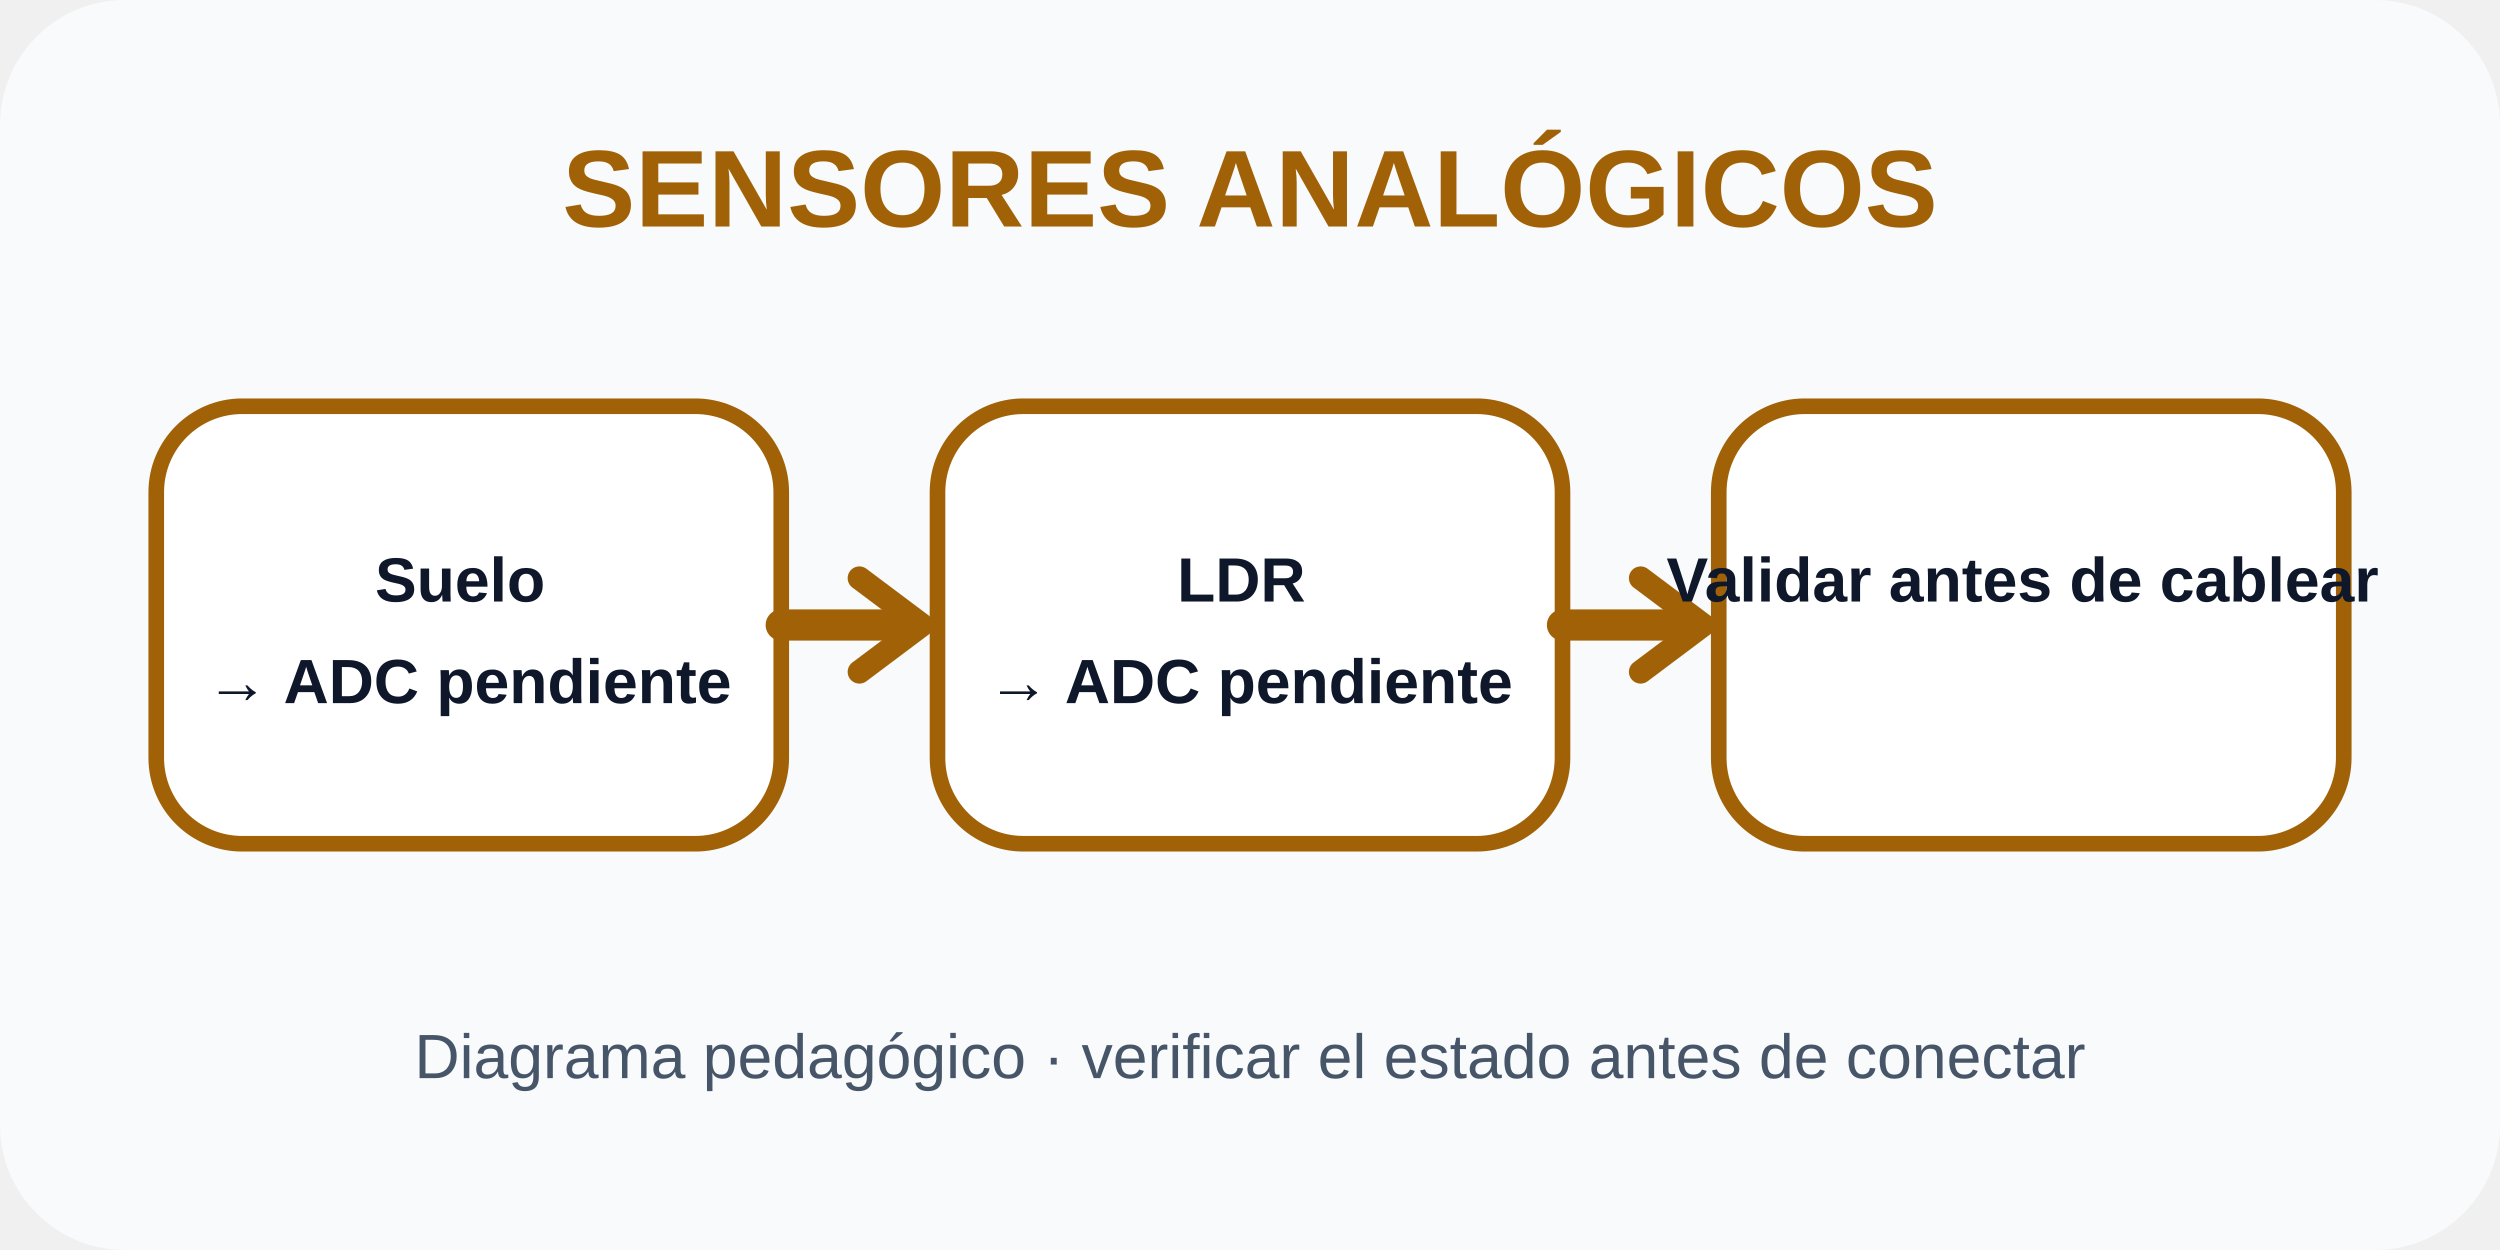
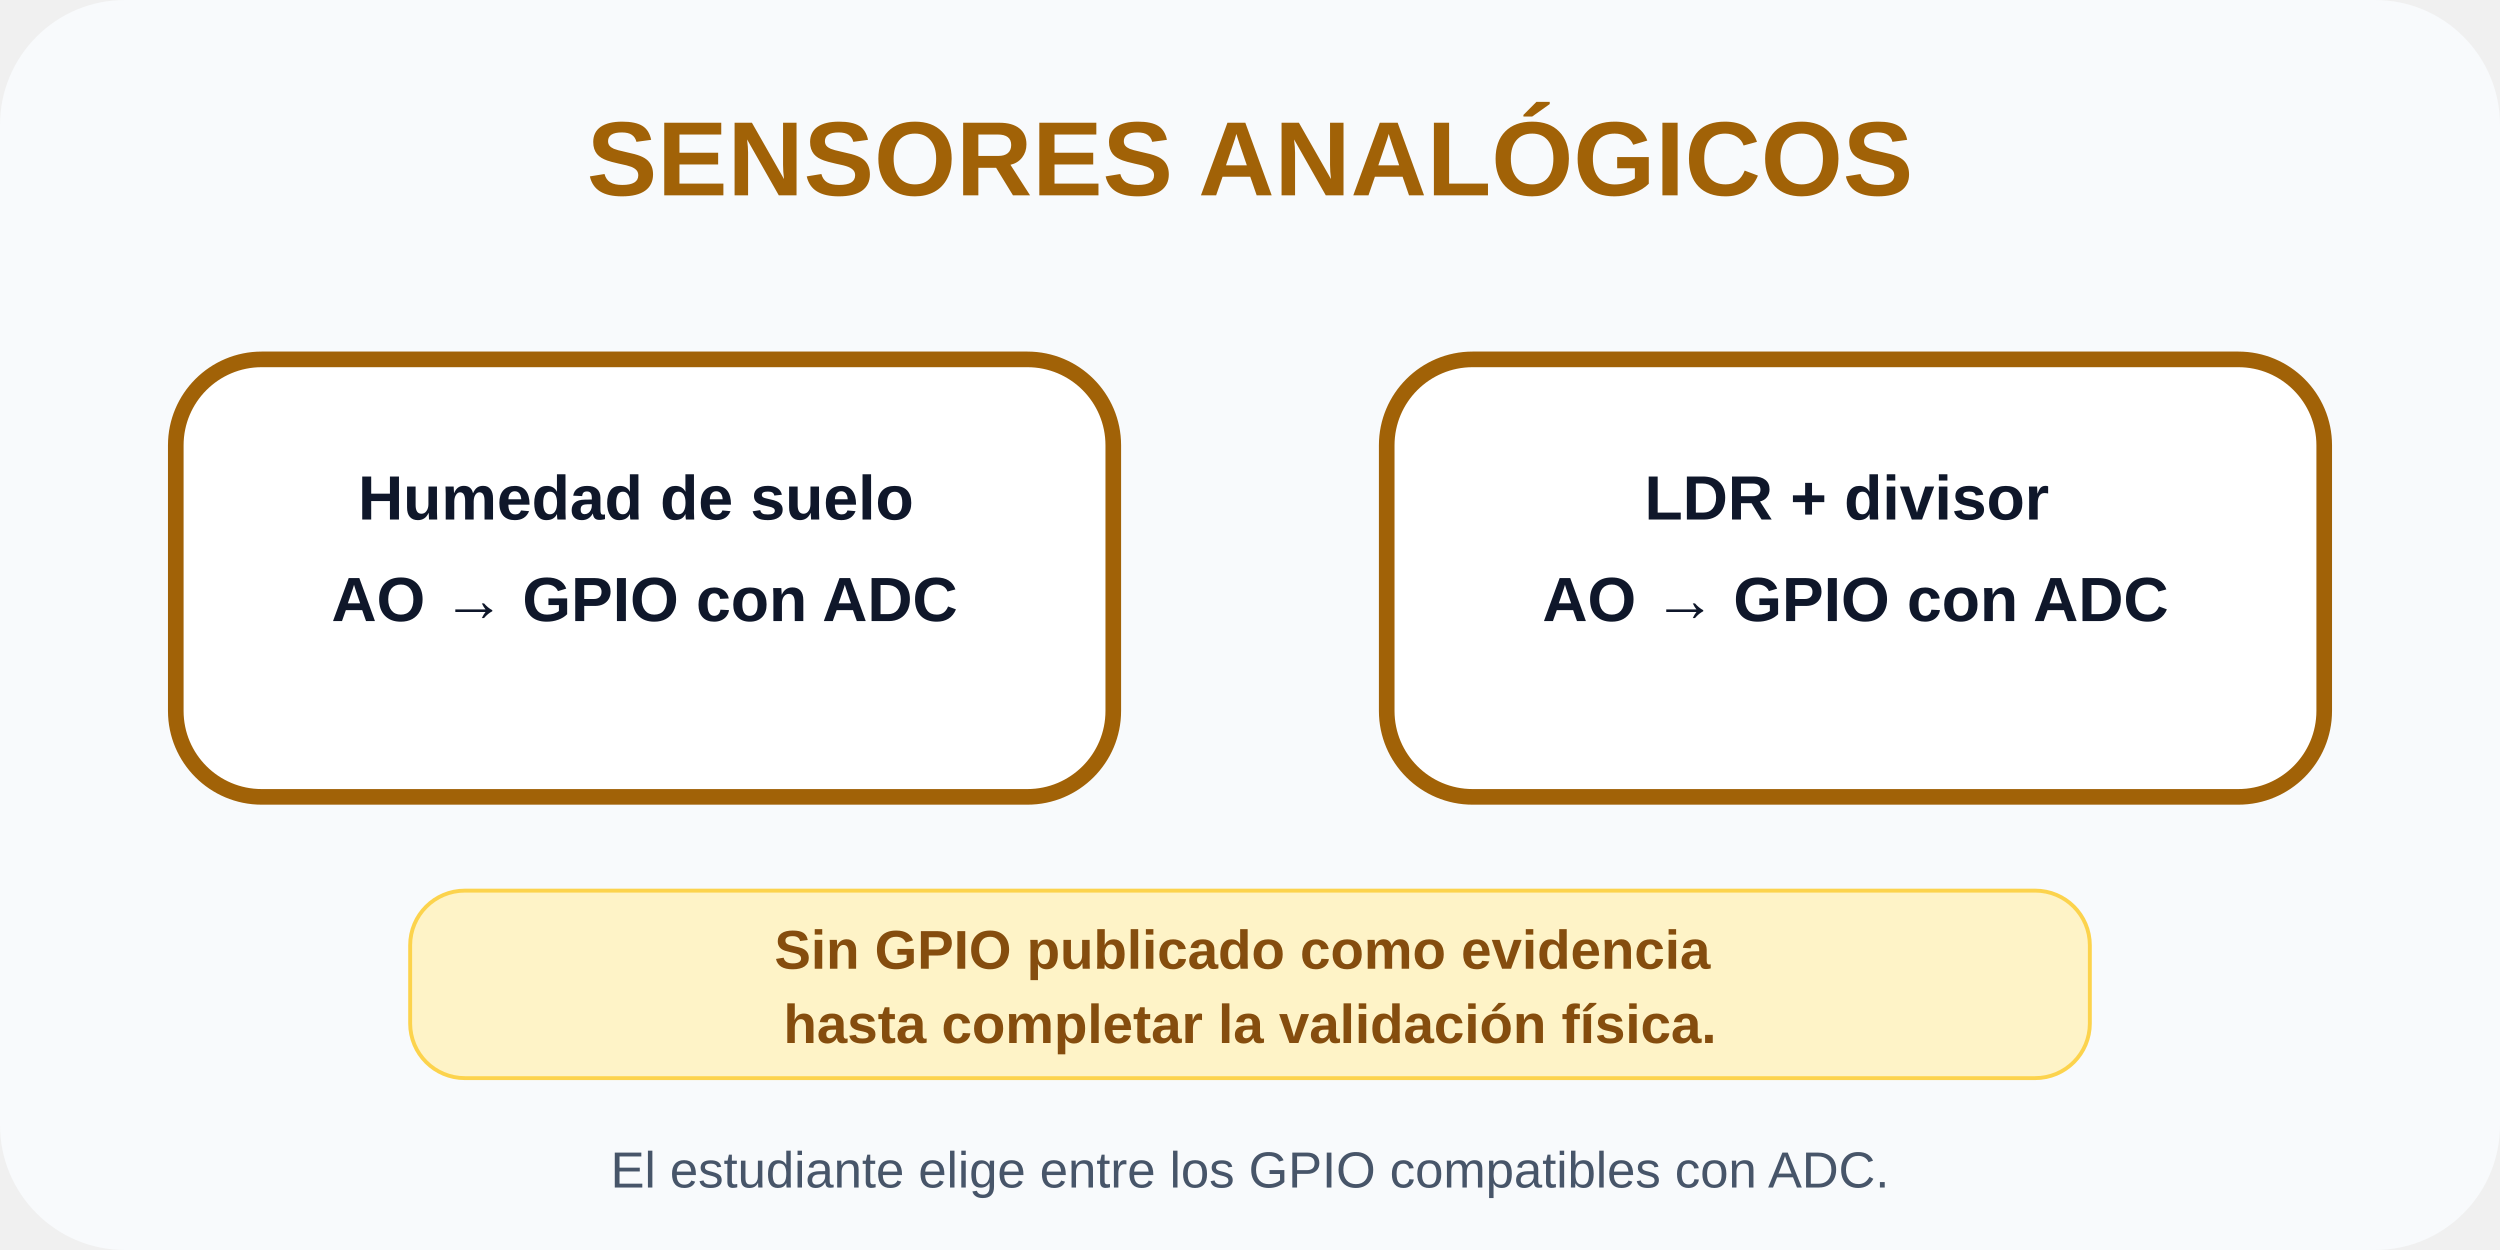
<svg xmlns="http://www.w3.org/2000/svg" viewBox="0 0 640 320" role="img">
  <rect width="640" height="320" rx="32" fill="#f8fafc" />
-   <text x="320" y="58" text-anchor="middle" font-family="Arial,sans-serif" font-size="28" font-weight="800" fill="#a16207">SENSORES ANALÓGICOS</text>
-   <rect x="40" y="104" width="160" height="112" rx="22" fill="#fff" stroke="#a16207" stroke-width="4" />
-   <text x="120" y="154" text-anchor="middle" font-family="Arial,sans-serif" font-size="16" font-weight="700" fill="#0f172a">
-     <tspan x="120" dy="0">Suelo</tspan>
-     <tspan x="120" dy="26">→ ADC pendiente</tspan>
+   <text x="320" y="50" text-anchor="middle" font-family="Arial,sans-serif" font-size="27" font-weight="800" fill="#a16207">SENSORES ANALÓGICOS</text>
+   <rect x="45" y="92" width="240" height="112" rx="22" fill="#fff" stroke="#a16207" stroke-width="4" />
+   <text x="165" y="133" text-anchor="middle" font-family="Arial,sans-serif" font-size="16" font-weight="700" fill="#0f172a">
+     <tspan x="165">Humedad de suelo</tspan>
+     <tspan x="165" dy="26">AO → GPIO con ADC</tspan>
  </text>
-   <path d="M200 160h28" stroke="#a16207" stroke-width="8" stroke-linecap="round" />
-   <path d="m220 148 16 12-16 12" fill="none" stroke="#a16207" stroke-width="6" stroke-linecap="round" stroke-linejoin="round" />
-   <rect x="240" y="104" width="160" height="112" rx="22" fill="#fff" stroke="#a16207" stroke-width="4" />
-   <text x="320" y="154" text-anchor="middle" font-family="Arial,sans-serif" font-size="16" font-weight="700" fill="#0f172a">
-     <tspan x="320" dy="0">LDR</tspan>
-     <tspan x="320" dy="26">→ ADC pendiente</tspan>
+   <rect x="355" y="92" width="240" height="112" rx="22" fill="#fff" stroke="#a16207" stroke-width="4" />
+   <text x="475" y="133" text-anchor="middle" font-family="Arial,sans-serif" font-size="16" font-weight="700" fill="#0f172a">
+     <tspan x="475">LDR + divisor</tspan>
+     <tspan x="475" dy="26">AO → GPIO con ADC</tspan>
  </text>
-   <path d="M400 160h28" stroke="#a16207" stroke-width="8" stroke-linecap="round" />
-   <path d="m420 148 16 12-16 12" fill="none" stroke="#a16207" stroke-width="6" stroke-linecap="round" stroke-linejoin="round" />
-   <rect x="440" y="104" width="160" height="112" rx="22" fill="#fff" stroke="#a16207" stroke-width="4" />
-   <text x="520" y="154" text-anchor="middle" font-family="Arial,sans-serif" font-size="16" font-weight="700" fill="#0f172a">
-     <tspan x="520" dy="0">Validar antes de cablear</tspan>
-     <tspan x="520" dy="26" />
+   <rect x="105" y="228" width="430" height="48" rx="14" fill="#fef3c7" stroke="#fcd34d" />
+   <text x="320" y="248" text-anchor="middle" font-family="Arial,sans-serif" font-size="14" font-weight="700" fill="#854d0e">
+     <tspan x="320">Sin GPIO publicado como evidencia</tspan>
+     <tspan x="320" dy="19">hasta completar la validación física.</tspan>
  </text>
-   <text x="320" y="276" text-anchor="middle" font-family="Arial,sans-serif" font-size="16" fill="#475569">Diagrama pedagógico · verificar el estado antes de conectar</text>
+   <text x="320" y="304" text-anchor="middle" font-family="Arial,sans-serif" font-size="13" fill="#475569">El estudiante elige entre los GPIO compatibles con ADC.</text>
</svg>
